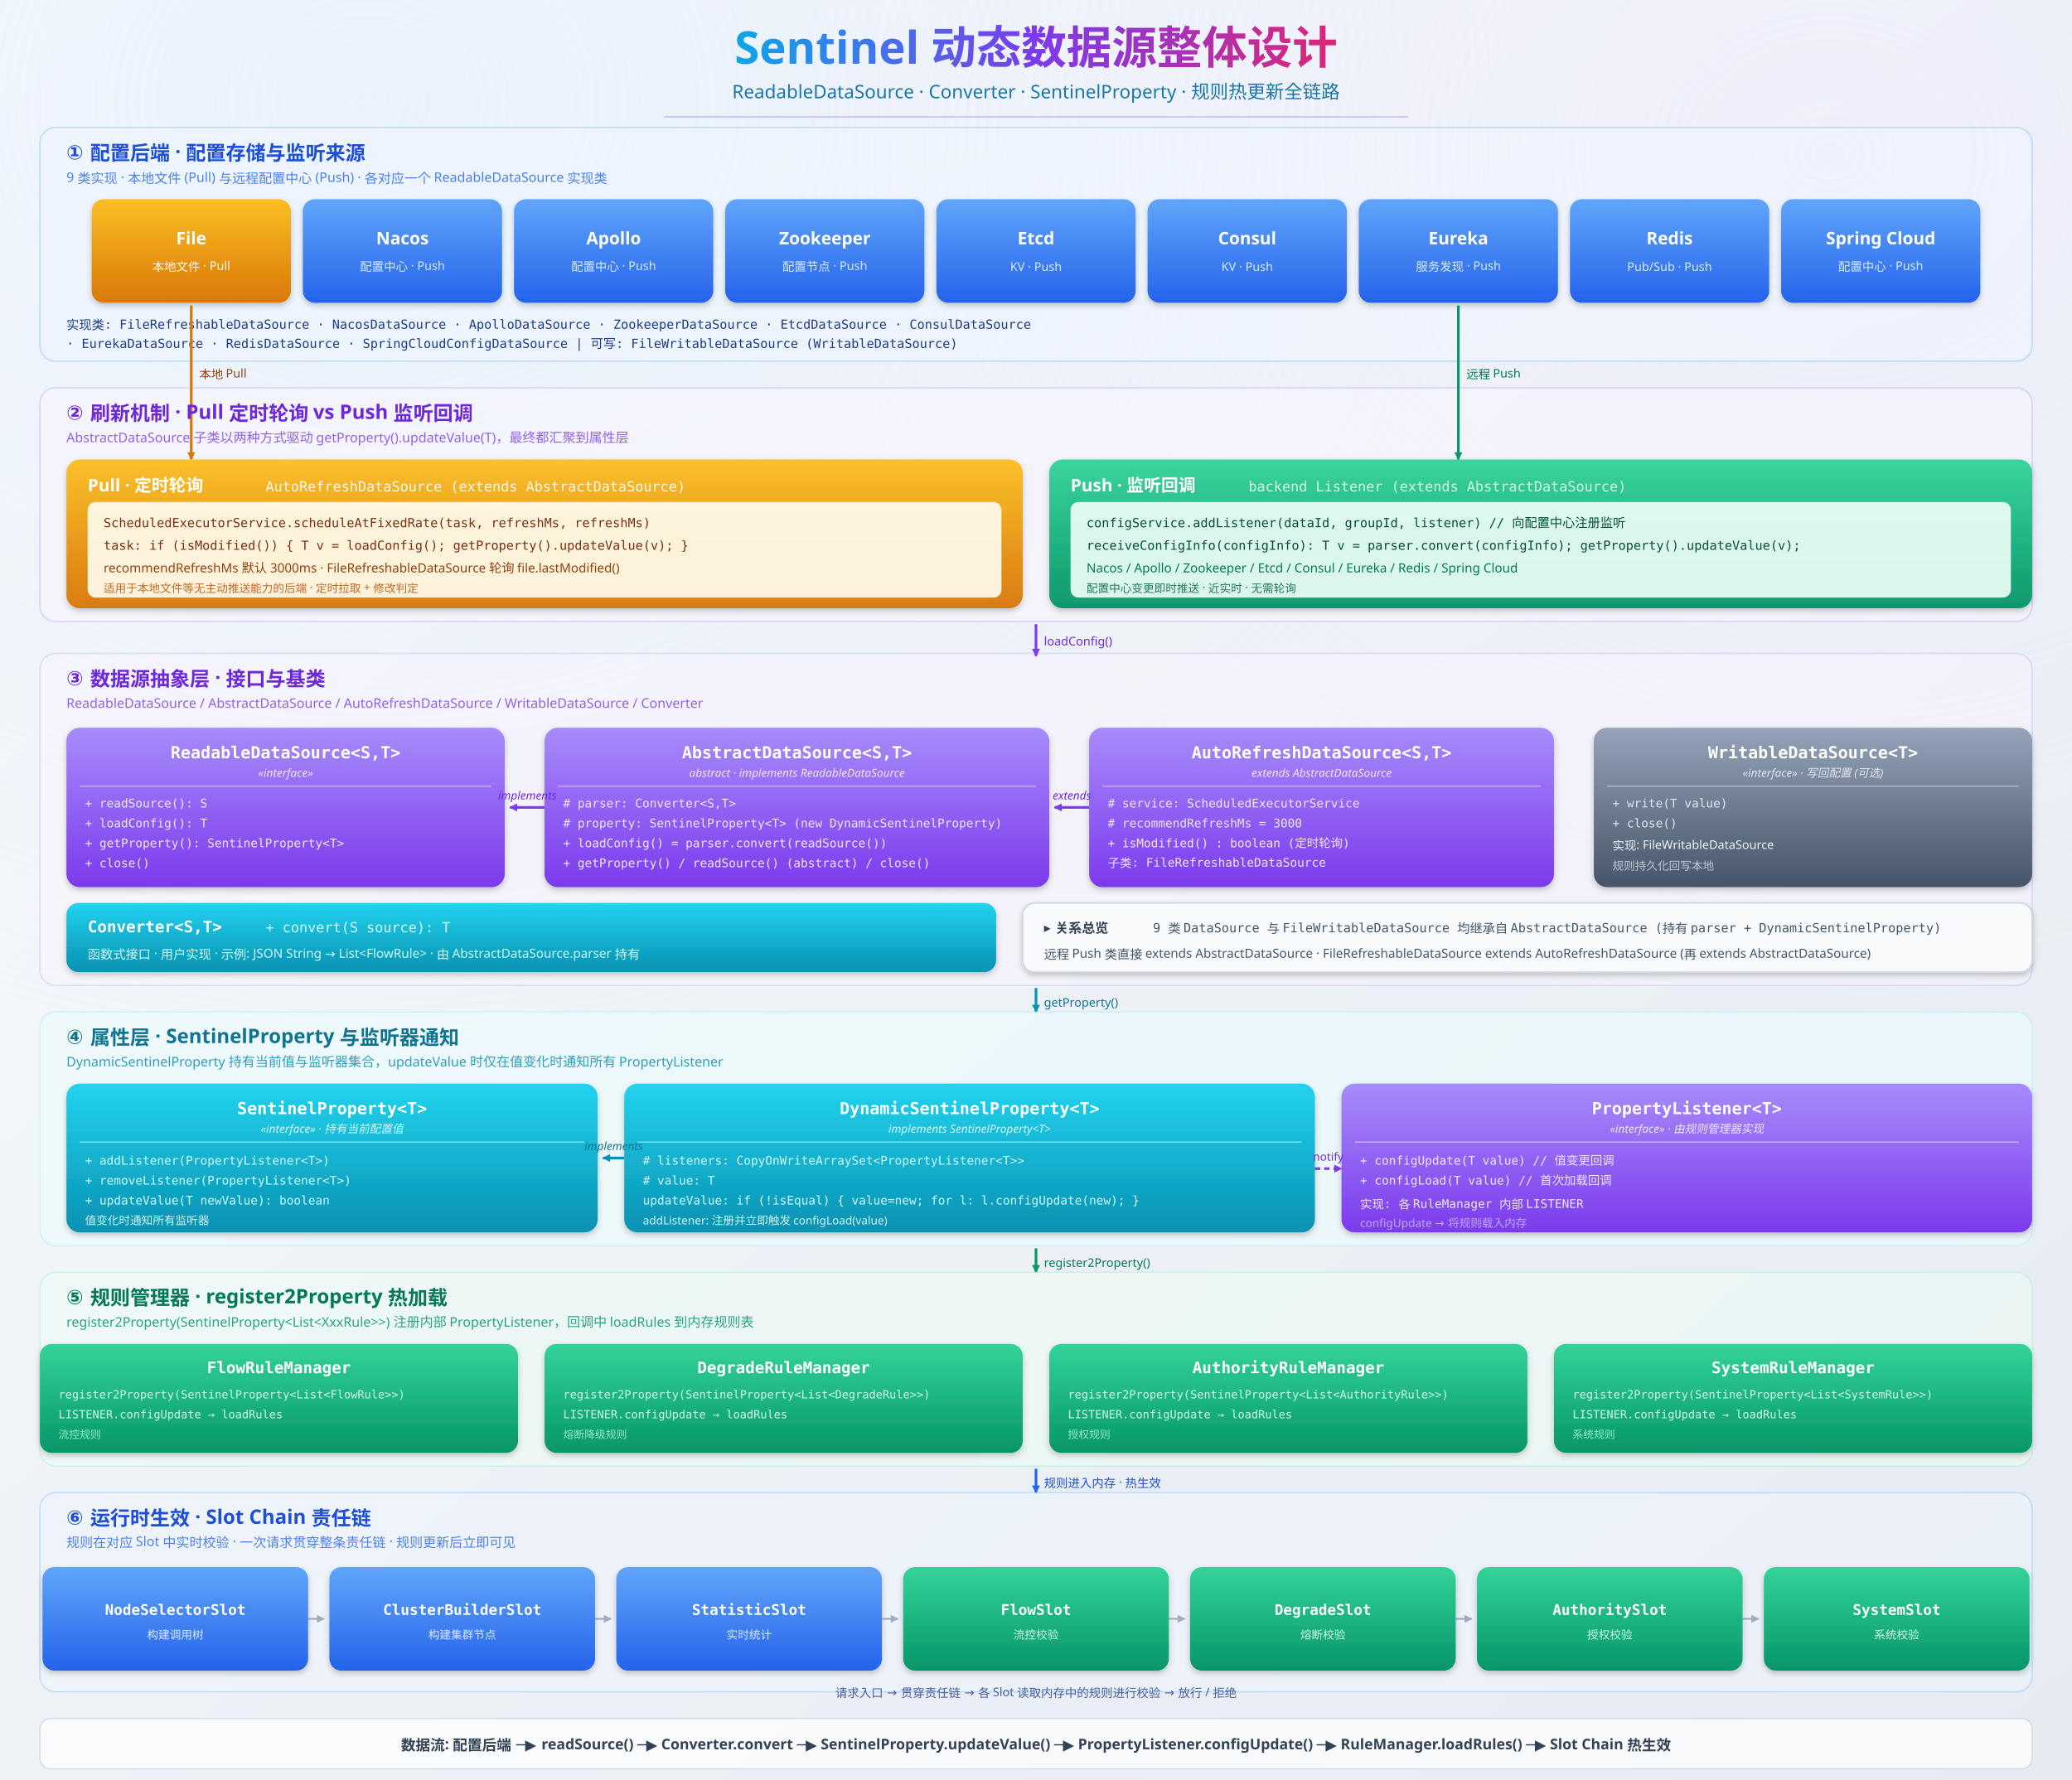
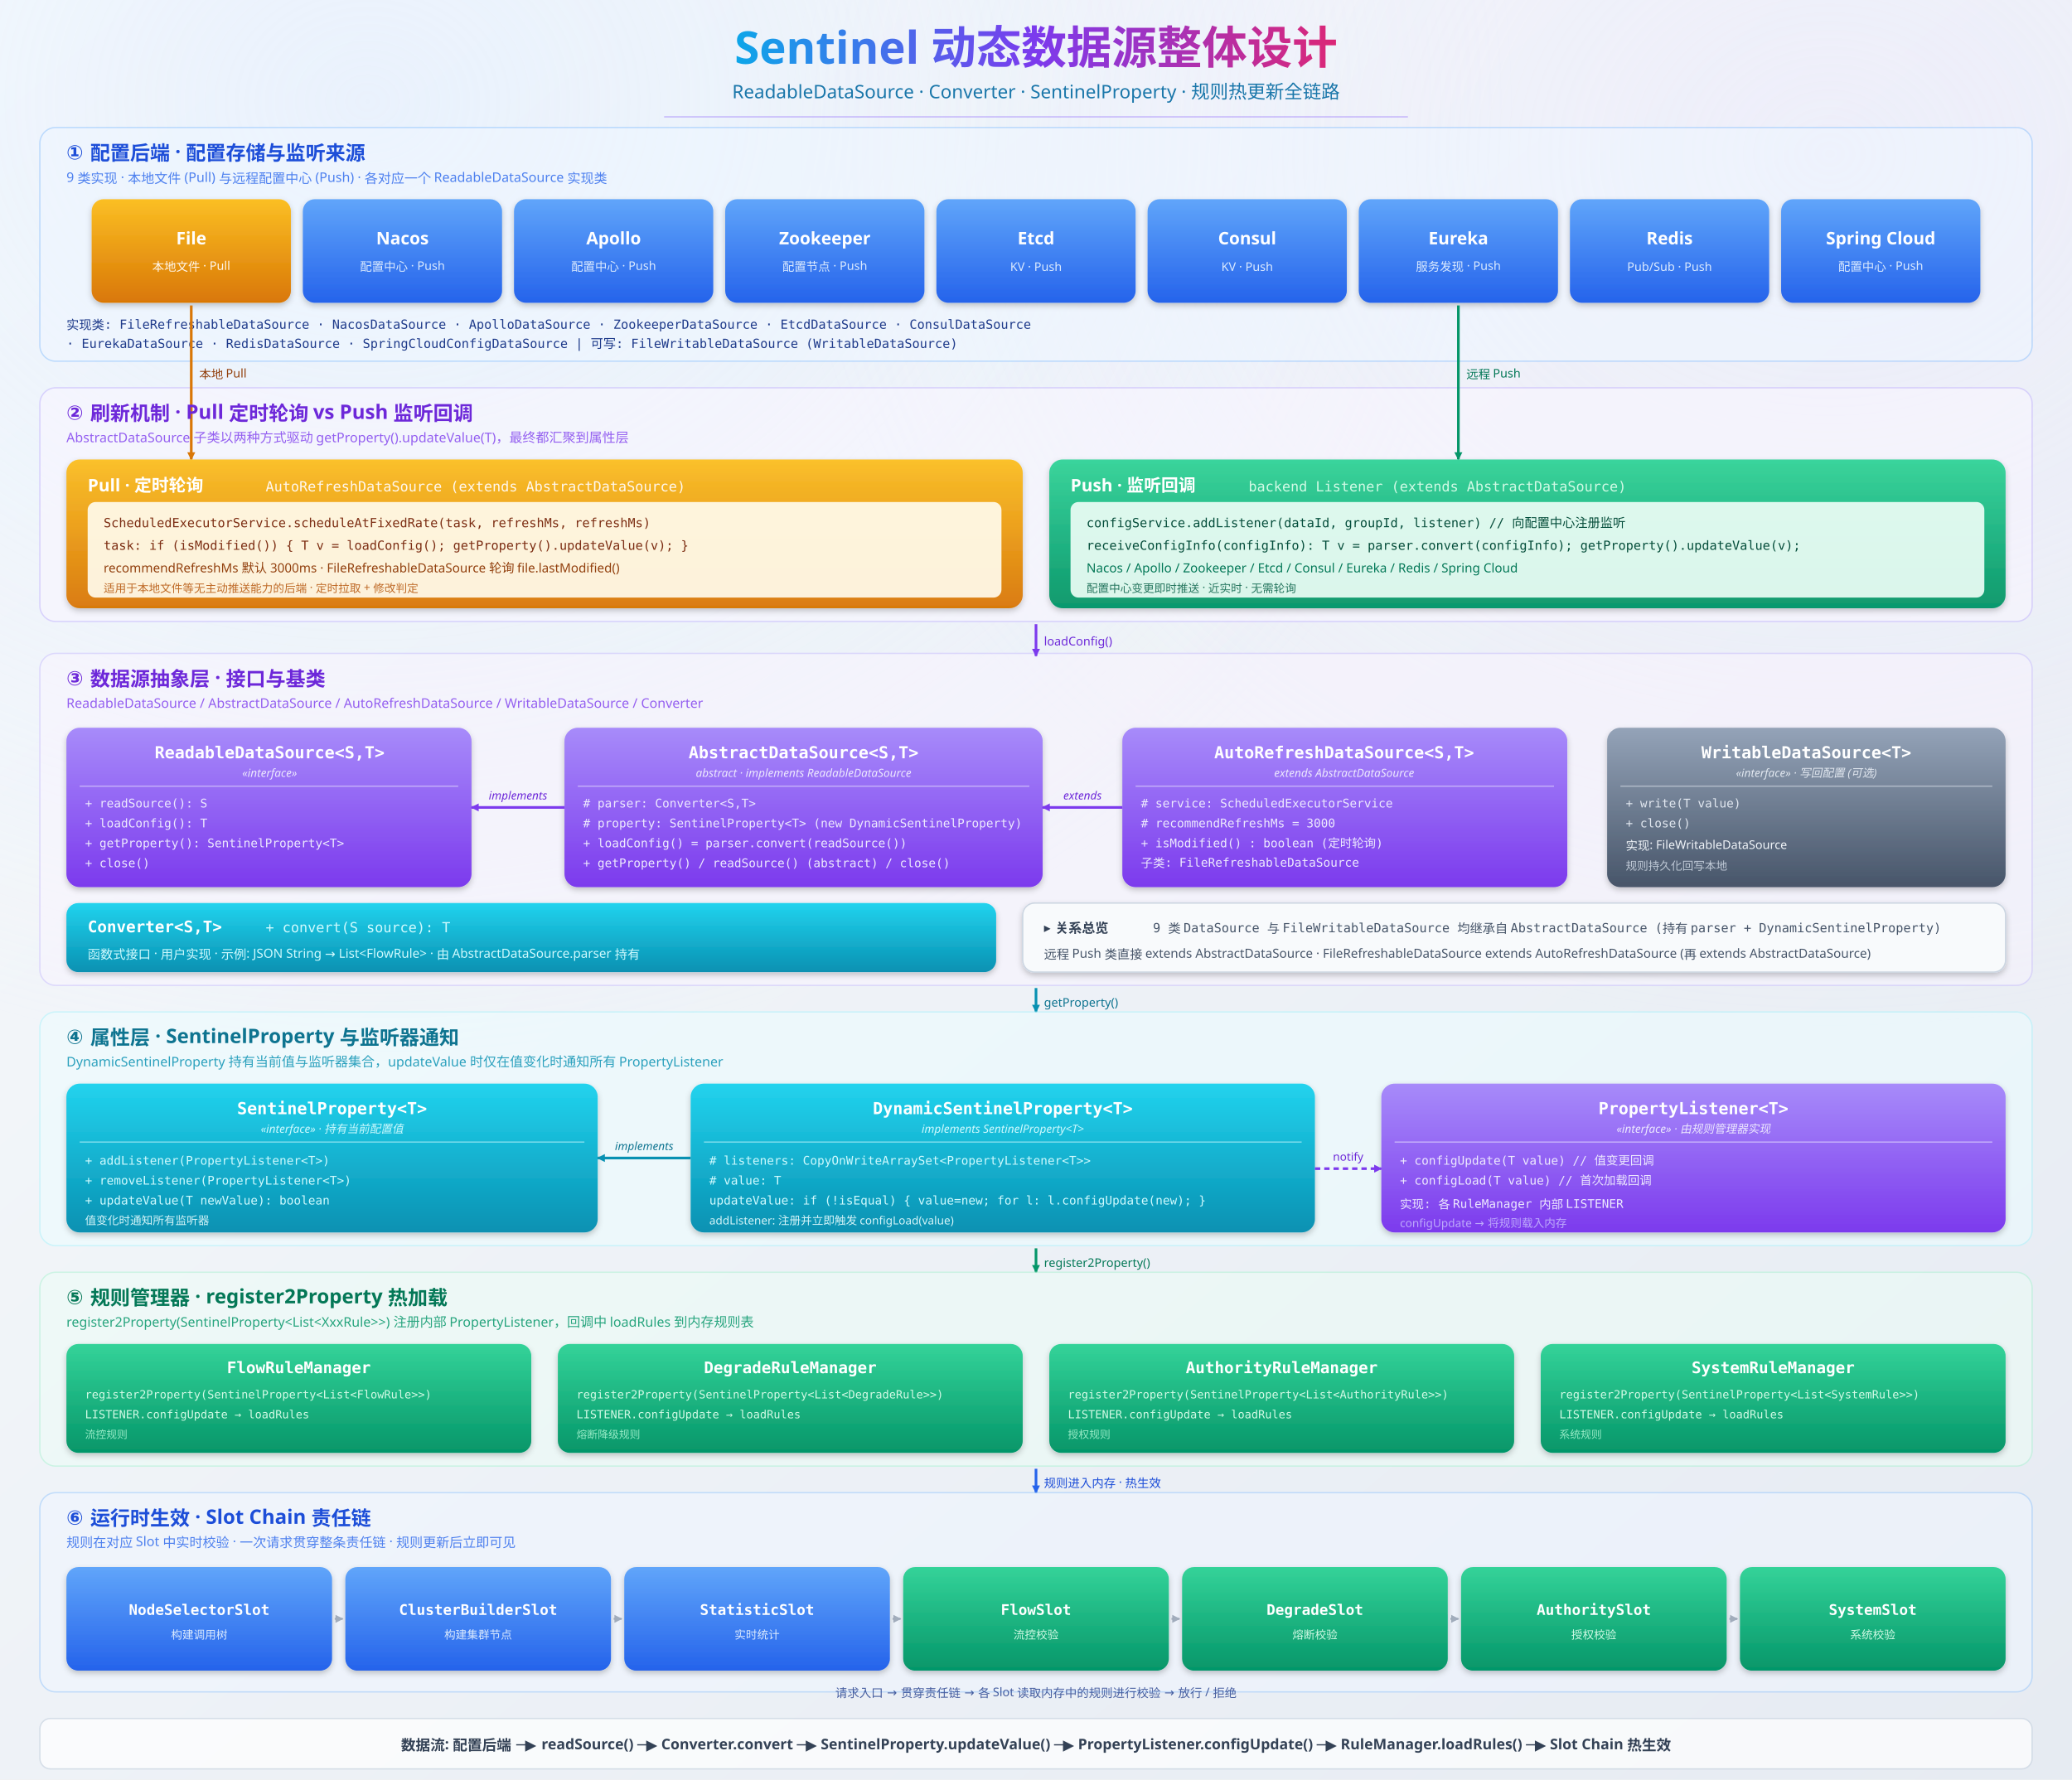
<svg xmlns="http://www.w3.org/2000/svg" width="1560" height="1340" viewBox="0 0 1560 1340" font-family="'Microsoft YaHei','PingFang SC','Segoe UI',sans-serif">
  <defs>
    <linearGradient id="bgGrad" x1="0" y1="0" x2="1" y2="1">
      <stop offset="0" stop-color="#f8fafc" />
      <stop offset="0.5" stop-color="#eef2f7" />
      <stop offset="1" stop-color="#e6ebf2" />
    </linearGradient>
    <radialGradient id="glow1" cx="0.18" cy="0.05" r="0.55">
      <stop offset="0" stop-color="#dbeafe" stop-opacity="0.45" />
      <stop offset="1" stop-color="#dbeafe" stop-opacity="0" />
    </radialGradient>
    <radialGradient id="glow2" cx="0.88" cy="0.08" r="0.5">
      <stop offset="0" stop-color="#ede9fe" stop-opacity="0.4" />
      <stop offset="1" stop-color="#ede9fe" stop-opacity="0" />
    </radialGradient>
    <linearGradient id="gBlue" x1="0" y1="0" x2="0" y2="1">
      <stop offset="0" stop-color="#60a5fa" />
      <stop offset="1" stop-color="#2563eb" />
    </linearGradient>
    <linearGradient id="gPurple" x1="0" y1="0" x2="0" y2="1">
      <stop offset="0" stop-color="#a78bfa" />
      <stop offset="1" stop-color="#7c3aed" />
    </linearGradient>
    <linearGradient id="gGreen" x1="0" y1="0" x2="0" y2="1">
      <stop offset="0" stop-color="#34d399" />
      <stop offset="1" stop-color="#059669" />
    </linearGradient>
    <linearGradient id="gCyan" x1="0" y1="0" x2="0" y2="1">
      <stop offset="0" stop-color="#22d3ee" />
      <stop offset="1" stop-color="#0891b2" />
    </linearGradient>
    <linearGradient id="gAmber" x1="0" y1="0" x2="0" y2="1">
      <stop offset="0" stop-color="#fbbf24" />
      <stop offset="1" stop-color="#d97706" />
    </linearGradient>
    <linearGradient id="gSlate" x1="0" y1="0" x2="0" y2="1">
      <stop offset="0" stop-color="#94a3b8" />
      <stop offset="1" stop-color="#475569" />
    </linearGradient>
    <linearGradient id="titleGrad" x1="0" y1="0" x2="1" y2="0">
      <stop offset="0" stop-color="#0ea5e9" />
      <stop offset="0.5" stop-color="#7c3aed" />
      <stop offset="1" stop-color="#db2777" />
    </linearGradient>
    <filter id="shadow" x="-20%" y="-20%" width="140%" height="140%">
      <feGaussianBlur in="SourceAlpha" stdDeviation="2.2" />
      <feOffset dx="0" dy="2" result="off" />
      <feComponentTransfer>
        <feFuncA type="linear" slope="0.22" />
      </feComponentTransfer>
      <feMerge>
        <feMergeNode />
        <feMergeNode in="SourceGraphic" />
      </feMerge>
    </filter>
    <marker id="aB" viewBox="0 0 10 10" refX="9" refY="5" markerWidth="6" markerHeight="6" markerUnits="userSpaceOnUse" orient="auto">
      <path d="M0,0 L10,5 L0,10 z" fill="#2563eb" />
    </marker>
    <marker id="aV" viewBox="0 0 10 10" refX="9" refY="5" markerWidth="6" markerHeight="6" markerUnits="userSpaceOnUse" orient="auto">
      <path d="M0,0 L10,5 L0,10 z" fill="#7c3aed" />
    </marker>
    <marker id="aG" viewBox="0 0 10 10" refX="9" refY="5" markerWidth="6" markerHeight="6" markerUnits="userSpaceOnUse" orient="auto">
      <path d="M0,0 L10,5 L0,10 z" fill="#059669" />
    </marker>
    <marker id="aC" viewBox="0 0 10 10" refX="9" refY="5" markerWidth="6" markerHeight="6" markerUnits="userSpaceOnUse" orient="auto">
      <path d="M0,0 L10,5 L0,10 z" fill="#0891b2" />
    </marker>
    <marker id="aA" viewBox="0 0 10 10" refX="9" refY="5" markerWidth="6" markerHeight="6" markerUnits="userSpaceOnUse" orient="auto">
      <path d="M0,0 L10,5 L0,10 z" fill="#d97706" />
    </marker>
    <marker id="aS" viewBox="0 0 10 10" refX="9" refY="5" markerWidth="6" markerHeight="6" markerUnits="userSpaceOnUse" orient="auto">
      <path d="M0,0 L10,5 L0,10 z" fill="#64748b" />
    </marker>
    <marker id="aSL" viewBox="0 0 10 10" refX="1" refY="5" markerWidth="6" markerHeight="6" markerUnits="userSpaceOnUse" orient="auto">
      <path d="M10,0 L0,5 L10,10 z" fill="#7c3aed" />
    </marker>
    <marker id="aCL" viewBox="0 0 10 10" refX="1" refY="5" markerWidth="6" markerHeight="6" markerUnits="userSpaceOnUse" orient="auto">
      <path d="M10,0 L0,5 L10,10 z" fill="#0891b2" />
    </marker>
  </defs>
  <rect width="1560" height="1340" fill="url(#bgGrad)" />
  <rect width="1560" height="1340" fill="url(#glow1)" />
  <rect width="1560" height="1340" fill="url(#glow2)" />
  <text x="780" y="48" text-anchor="middle" font-size="34" font-weight="800" fill="url(#titleGrad)">Sentinel 动态数据源整体设计</text>
  <text x="780" y="74" text-anchor="middle" font-size="14" fill="#0369a1" opacity="0.9">ReadableDataSource · Converter · SentinelProperty · 规则热更新全链路</text>
  <line x1="500" y1="88" x2="1060" y2="88" stroke="#a78bfa" stroke-width="1" opacity="0.55" />
  <rect x="30" y="96" width="1500" height="176" rx="12" fill="#eff6ff" opacity="0.55" stroke="#93c5fd" stroke-width="1" />
  <text x="50" y="120" font-size="15" font-weight="700" fill="#1d4ed8">① 配置后端 · 配置存储与监听来源</text>
  <text x="50" y="137" font-size="10" fill="#2563eb" opacity="0.8">9 类实现 · 本地文件 (Pull) 与远程配置中心 (Push) · 各对应一个 ReadableDataSource 实现类</text>
  <g font-size="13" font-weight="700" fill="#fff" text-anchor="middle">
    <g filter="url(#shadow)">
      <rect x="69" y="150" width="150" height="78" rx="9" fill="url(#gAmber)" />
      <text x="144" y="184">File</text>
      <text x="144" y="204" font-size="9" font-weight="400" fill="#fff7ed">本地文件 · Pull</text>
    </g>
    <g filter="url(#shadow)">
      <rect x="228" y="150" width="150" height="78" rx="9" fill="url(#gBlue)" />
      <text x="303" y="184">Nacos</text>
      <text x="303" y="204" font-size="9" font-weight="400" fill="#dbeafe">配置中心 · Push</text>
    </g>
    <g filter="url(#shadow)">
      <rect x="387" y="150" width="150" height="78" rx="9" fill="url(#gBlue)" />
      <text x="462" y="184">Apollo</text>
      <text x="462" y="204" font-size="9" font-weight="400" fill="#dbeafe">配置中心 · Push</text>
    </g>
    <g filter="url(#shadow)">
      <rect x="546" y="150" width="150" height="78" rx="9" fill="url(#gBlue)" />
      <text x="621" y="184">Zookeeper</text>
      <text x="621" y="204" font-size="9" font-weight="400" fill="#dbeafe">配置节点 · Push</text>
    </g>
    <g filter="url(#shadow)">
      <rect x="705" y="150" width="150" height="78" rx="9" fill="url(#gBlue)" />
      <text x="780" y="184">Etcd</text>
      <text x="780" y="204" font-size="9" font-weight="400" fill="#dbeafe">KV · Push</text>
    </g>
    <g filter="url(#shadow)">
      <rect x="864" y="150" width="150" height="78" rx="9" fill="url(#gBlue)" />
      <text x="939" y="184">Consul</text>
      <text x="939" y="204" font-size="9" font-weight="400" fill="#dbeafe">KV · Push</text>
    </g>
    <g filter="url(#shadow)">
      <rect x="1023" y="150" width="150" height="78" rx="9" fill="url(#gBlue)" />
      <text x="1098" y="184">Eureka</text>
      <text x="1098" y="204" font-size="9" font-weight="400" fill="#dbeafe">服务发现 · Push</text>
    </g>
    <g filter="url(#shadow)">
      <rect x="1182" y="150" width="150" height="78" rx="9" fill="url(#gBlue)" />
      <text x="1257" y="184">Redis</text>
      <text x="1257" y="204" font-size="9" font-weight="400" fill="#dbeafe">Pub/Sub · Push</text>
    </g>
    <g filter="url(#shadow)">
      <rect x="1341" y="150" width="150" height="78" rx="9" fill="url(#gBlue)" />
      <text x="1416" y="184">Spring Cloud</text>
      <text x="1416" y="204" font-size="9" font-weight="400" fill="#dbeafe">配置中心 · Push</text>
    </g>
  </g>
  <text x="50" y="248" font-size="9.5" fill="#1e3a8a" font-family="Consolas,monospace">实现类: FileRefreshableDataSource · NacosDataSource · ApolloDataSource · ZookeeperDataSource · EtcdDataSource · ConsulDataSource</text>
  <text x="50" y="262" font-size="9.5" fill="#1e3a8a" font-family="Consolas,monospace">            · EurekaDataSource · RedisDataSource · SpringCloudConfigDataSource   |   可写: FileWritableDataSource (WritableDataSource)</text>
  <rect x="30" y="292" width="1500" height="176" rx="12" fill="#faf5ff" opacity="0.55" stroke="#c4b5fd" stroke-width="1" />
  <path d="M144 230 V346" stroke="#d97706" stroke-width="2" fill="none" marker-end="url(#aA)" />
  <text x="150" y="285" font-size="9" fill="#92400e">本地 Pull</text>
  <path d="M1098 230 V346" stroke="#059669" stroke-width="2" fill="none" marker-end="url(#aG)" />
  <text x="1104" y="285" font-size="9" fill="#047857">远程 Push</text>
  <text x="50" y="316" font-size="15" font-weight="700" fill="#6d28d9">② 刷新机制 · Pull 定时轮询 vs Push 监听回调</text>
  <text x="50" y="333" font-size="10" fill="#7c3aed" opacity="0.8">AbstractDataSource 子类以两种方式驱动 getProperty().updateValue(T)，最终都汇聚到属性层</text>
  <g filter="url(#shadow)">
    <rect x="50" y="346" width="720" height="112" rx="10" fill="url(#gAmber)" opacity="0.96" />
    <text x="66" y="370" font-size="13" font-weight="700" fill="#fff">Pull · 定时轮询</text>
    <text x="200" y="370" font-size="10.5" fill="#fff7ed" font-family="Consolas,monospace">AutoRefreshDataSource (extends AbstractDataSource)</text>
    <rect x="66" y="378" width="688" height="72" rx="6" fill="#fffbeb" opacity="0.92" />
    <text x="78" y="397" font-size="9.5" fill="#7c2d12" font-family="Consolas,monospace">ScheduledExecutorService.scheduleAtFixedRate(task, refreshMs, refreshMs)</text>
    <text x="78" y="414" font-size="9.5" fill="#7c2d12" font-family="Consolas,monospace">task: if (isModified()) { T v = loadConfig(); getProperty().updateValue(v); }</text>
    <text x="78" y="431" font-size="9.5" fill="#92400e">recommendRefreshMs 默认 3000ms · FileRefreshableDataSource 轮询 file.lastModified()</text>
    <text x="78" y="446" font-size="8.5" fill="#b45309" opacity="0.85">适用于本地文件等无主动推送能力的后端 · 定时拉取 + 修改判定</text>
  </g>
  <g filter="url(#shadow)">
-     <rect x="790" y="346" width="740" height="112" rx="10" fill="url(#gGreen)" opacity="0.96" />
+     <rect x="790" y="346" width="720" height="112" rx="10" fill="url(#gGreen)" opacity="0.96" />
    <text x="806" y="370" font-size="13" font-weight="700" fill="#fff">Push · 监听回调</text>
    <text x="940" y="370" font-size="10.5" fill="#d1fae5" font-family="Consolas,monospace">backend Listener (extends AbstractDataSource)</text>
-     <rect x="806" y="378" width="708" height="72" rx="6" fill="#ecfdf5" opacity="0.92" />
+     <rect x="806" y="378" width="688" height="72" rx="6" fill="#ecfdf5" opacity="0.92" />
    <text x="818" y="397" font-size="9.5" fill="#064e3b" font-family="Consolas,monospace">configService.addListener(dataId, groupId, listener)   // 向配置中心注册监听</text>
    <text x="818" y="414" font-size="9.5" fill="#064e3b" font-family="Consolas,monospace">receiveConfigInfo(configInfo): T v = parser.convert(configInfo); getProperty().updateValue(v);</text>
    <text x="818" y="431" font-size="9.5" fill="#047857">Nacos / Apollo / Zookeeper / Etcd / Consul / Eureka / Redis / Spring Cloud</text>
    <text x="818" y="446" font-size="8.5" fill="#065f46" opacity="0.85">配置中心变更即时推送 · 近实时 · 无需轮询</text>
  </g>
  <rect x="30" y="492" width="1500" height="250" rx="12" fill="#faf5ff" opacity="0.45" stroke="#c4b5fd" stroke-width="1" />
  <path d="M780 470 V494" stroke="#7c3aed" stroke-width="2" fill="none" marker-end="url(#aV)" />
  <text x="786" y="486" font-size="9" fill="#6d28d9">loadConfig()</text>
  <text x="50" y="516" font-size="15" font-weight="700" fill="#6d28d9">③ 数据源抽象层 · 接口与基类</text>
  <text x="50" y="533" font-size="10" fill="#7c3aed" opacity="0.8">ReadableDataSource / AbstractDataSource / AutoRefreshDataSource / WritableDataSource / Converter</text>
  <g filter="url(#shadow)">
-     <rect x="50" y="548" width="330" height="120" rx="10" fill="url(#gPurple)" />
-     <text x="215" y="571" text-anchor="middle" font-size="12.5" font-weight="700" fill="#fff" font-family="Consolas,monospace">ReadableDataSource&lt;S,T&gt;</text>
-     <text x="215" y="585" text-anchor="middle" font-size="8.5" fill="#ede9fe" font-style="italic">«interface»</text>
-     <line x1="60" y1="592" x2="370" y2="592" stroke="#ede9fe" stroke-width="1" opacity="0.5" />
+     <rect x="50" y="548" width="305" height="120" rx="10" fill="url(#gPurple)" />
+     <text x="203" y="571" text-anchor="middle" font-size="12.5" font-weight="700" fill="#fff" font-family="Consolas,monospace">ReadableDataSource&lt;S,T&gt;</text>
+     <text x="203" y="585" text-anchor="middle" font-size="8.5" fill="#ede9fe" font-style="italic">«interface»</text>
+     <line x1="60" y1="592" x2="345" y2="592" stroke="#ede9fe" stroke-width="1" opacity="0.5" />
    <text x="64" y="608" font-size="9" fill="#ede9fe" font-family="Consolas,monospace">+ readSource(): S</text>
    <text x="64" y="623" font-size="9" fill="#ede9fe" font-family="Consolas,monospace">+ loadConfig(): T</text>
    <text x="64" y="638" font-size="9" fill="#ede9fe" font-family="Consolas,monospace">+ getProperty(): SentinelProperty&lt;T&gt;</text>
    <text x="64" y="653" font-size="9" fill="#ede9fe" font-family="Consolas,monospace">+ close()</text>
  </g>
  <g filter="url(#shadow)">
-     <rect x="410" y="548" width="380" height="120" rx="10" fill="url(#gPurple)" />
-     <text x="600" y="571" text-anchor="middle" font-size="12.5" font-weight="700" fill="#fff" font-family="Consolas,monospace">AbstractDataSource&lt;S,T&gt;</text>
-     <text x="600" y="585" text-anchor="middle" font-size="8.5" fill="#ede9fe" font-style="italic">abstract · implements ReadableDataSource</text>
-     <line x1="420" y1="592" x2="780" y2="592" stroke="#ede9fe" stroke-width="1" opacity="0.5" />
-     <text x="424" y="608" font-size="9" fill="#ede9fe" font-family="Consolas,monospace"># parser: Converter&lt;S,T&gt;</text>
-     <text x="424" y="623" font-size="9" fill="#ede9fe" font-family="Consolas,monospace"># property: SentinelProperty&lt;T&gt;  (new DynamicSentinelProperty)</text>
-     <text x="424" y="638" font-size="9" fill="#ede9fe" font-family="Consolas,monospace">+ loadConfig() = parser.convert(readSource())</text>
-     <text x="424" y="653" font-size="9" fill="#ede9fe" font-family="Consolas,monospace">+ getProperty() / readSource() (abstract) / close()</text>
-   </g>
-   <g filter="url(#shadow)">
-     <rect x="820" y="548" width="350" height="120" rx="10" fill="url(#gPurple)" />
-     <text x="995" y="571" text-anchor="middle" font-size="12.5" font-weight="700" fill="#fff" font-family="Consolas,monospace">AutoRefreshDataSource&lt;S,T&gt;</text>
-     <text x="995" y="585" text-anchor="middle" font-size="8.5" fill="#ede9fe" font-style="italic">extends AbstractDataSource</text>
-     <line x1="830" y1="592" x2="1160" y2="592" stroke="#ede9fe" stroke-width="1" opacity="0.5" />
-     <text x="834" y="608" font-size="9" fill="#ede9fe" font-family="Consolas,monospace"># service: ScheduledExecutorService</text>
-     <text x="834" y="623" font-size="9" fill="#ede9fe" font-family="Consolas,monospace"># recommendRefreshMs = 3000</text>
-     <text x="834" y="638" font-size="9" fill="#ede9fe" font-family="Consolas,monospace">+ isModified() : boolean   (定时轮询)</text>
-     <text x="834" y="653" font-size="9" fill="#ede9fe" font-family="Consolas,monospace">子类: FileRefreshableDataSource</text>
-   </g>
-   <g filter="url(#shadow)">
-     <rect x="1200" y="548" width="330" height="120" rx="10" fill="url(#gSlate)" />
-     <text x="1365" y="571" text-anchor="middle" font-size="12.5" font-weight="700" fill="#fff" font-family="Consolas,monospace">WritableDataSource&lt;T&gt;</text>
-     <text x="1365" y="585" text-anchor="middle" font-size="8.5" fill="#e2e8f0" font-style="italic">«interface» · 写回配置 (可选)</text>
-     <line x1="1210" y1="592" x2="1520" y2="592" stroke="#e2e8f0" stroke-width="1" opacity="0.5" />
-     <text x="1214" y="608" font-size="9" fill="#e2e8f0" font-family="Consolas,monospace">+ write(T value)</text>
-     <text x="1214" y="623" font-size="9" fill="#e2e8f0" font-family="Consolas,monospace">+ close()</text>
-     <text x="1214" y="640" font-size="9" fill="#f1f5f9">实现: FileWritableDataSource</text>
-     <text x="1214" y="655" font-size="8.5" fill="#cbd5e1" opacity="0.9">规则持久化回写本地</text>
-   </g>
-   <path d="M410 608 H384" stroke="#7c3aed" stroke-width="2" fill="none" marker-end="url(#aV)" />
-   <text x="397" y="602" text-anchor="middle" font-size="8.5" fill="#6d28d9" font-style="italic">implements</text>
-   <path d="M820 608 H794" stroke="#7c3aed" stroke-width="2" fill="none" marker-end="url(#aV)" />
-   <text x="807" y="602" text-anchor="middle" font-size="8.5" fill="#6d28d9" font-style="italic">extends</text>
+     <rect x="425" y="548" width="360" height="120" rx="10" fill="url(#gPurple)" />
+     <text x="605" y="571" text-anchor="middle" font-size="12.5" font-weight="700" fill="#fff" font-family="Consolas,monospace">AbstractDataSource&lt;S,T&gt;</text>
+     <text x="605" y="585" text-anchor="middle" font-size="8.5" fill="#ede9fe" font-style="italic">abstract · implements ReadableDataSource</text>
+     <line x1="435" y1="592" x2="775" y2="592" stroke="#ede9fe" stroke-width="1" opacity="0.5" />
+     <text x="439" y="608" font-size="9" fill="#ede9fe" font-family="Consolas,monospace"># parser: Converter&lt;S,T&gt;</text>
+     <text x="439" y="623" font-size="9" fill="#ede9fe" font-family="Consolas,monospace"># property: SentinelProperty&lt;T&gt;  (new DynamicSentinelProperty)</text>
+     <text x="439" y="638" font-size="9" fill="#ede9fe" font-family="Consolas,monospace">+ loadConfig() = parser.convert(readSource())</text>
+     <text x="439" y="653" font-size="9" fill="#ede9fe" font-family="Consolas,monospace">+ getProperty() / readSource() (abstract) / close()</text>
+   </g>
+   <g filter="url(#shadow)">
+     <rect x="845" y="548" width="335" height="120" rx="10" fill="url(#gPurple)" />
+     <text x="1012" y="571" text-anchor="middle" font-size="12.5" font-weight="700" fill="#fff" font-family="Consolas,monospace">AutoRefreshDataSource&lt;S,T&gt;</text>
+     <text x="1012" y="585" text-anchor="middle" font-size="8.5" fill="#ede9fe" font-style="italic">extends AbstractDataSource</text>
+     <line x1="855" y1="592" x2="1170" y2="592" stroke="#ede9fe" stroke-width="1" opacity="0.5" />
+     <text x="859" y="608" font-size="9" fill="#ede9fe" font-family="Consolas,monospace"># service: ScheduledExecutorService</text>
+     <text x="859" y="623" font-size="9" fill="#ede9fe" font-family="Consolas,monospace"># recommendRefreshMs = 3000</text>
+     <text x="859" y="638" font-size="9" fill="#ede9fe" font-family="Consolas,monospace">+ isModified() : boolean   (定时轮询)</text>
+     <text x="859" y="653" font-size="9" fill="#ede9fe" font-family="Consolas,monospace">子类: FileRefreshableDataSource</text>
+   </g>
+   <g filter="url(#shadow)">
+     <rect x="1210" y="548" width="300" height="120" rx="10" fill="url(#gSlate)" />
+     <text x="1360" y="571" text-anchor="middle" font-size="12.5" font-weight="700" fill="#fff" font-family="Consolas,monospace">WritableDataSource&lt;T&gt;</text>
+     <text x="1360" y="585" text-anchor="middle" font-size="8.5" fill="#e2e8f0" font-style="italic">«interface» · 写回配置 (可选)</text>
+     <line x1="1220" y1="592" x2="1500" y2="592" stroke="#e2e8f0" stroke-width="1" opacity="0.5" />
+     <text x="1224" y="608" font-size="9" fill="#e2e8f0" font-family="Consolas,monospace">+ write(T value)</text>
+     <text x="1224" y="623" font-size="9" fill="#e2e8f0" font-family="Consolas,monospace">+ close()</text>
+     <text x="1224" y="640" font-size="9" fill="#f1f5f9">实现: FileWritableDataSource</text>
+     <text x="1224" y="655" font-size="8.5" fill="#cbd5e1" opacity="0.9">规则持久化回写本地</text>
+   </g>
+   <path d="M425 608 H355" stroke="#7c3aed" stroke-width="2" fill="none" marker-end="url(#aV)" />
+   <text x="390" y="602" text-anchor="middle" font-size="8.5" fill="#6d28d9" font-style="italic">implements</text>
+   <path d="M845 608 H785" stroke="#7c3aed" stroke-width="2" fill="none" marker-end="url(#aV)" />
+   <text x="815" y="602" text-anchor="middle" font-size="8.5" fill="#6d28d9" font-style="italic">extends</text>
  <g filter="url(#shadow)">
    <rect x="50" y="680" width="700" height="52" rx="9" fill="url(#gCyan)" />
    <text x="66" y="702" font-size="12" font-weight="700" fill="#fff" font-family="Consolas,monospace">Converter&lt;S,T&gt;</text>
    <text x="200" y="702" font-size="10.5" fill="#cffafe" font-family="Consolas,monospace">+ convert(S source): T</text>
    <text x="66" y="722" font-size="9.5" fill="#cffafe">函数式接口 · 用户实现 · 示例: JSON String → List&lt;FlowRule&gt; · 由 AbstractDataSource.parser 持有</text>
  </g>
  <g filter="url(#shadow)">
-     <rect x="770" y="680" width="760" height="52" rx="9" fill="#f8fafc" stroke="#cbd5e1" />
+     <rect x="770" y="680" width="740" height="52" rx="9" fill="#f8fafc" stroke="#cbd5e1" />
    <text x="786" y="702" font-size="10" font-weight="700" fill="#334155">▸ 关系总览</text>
    <text x="868" y="702" font-size="9.5" fill="#475569" font-family="Consolas,monospace">9 类 DataSource 与 FileWritableDataSource 均继承自 AbstractDataSource (持有 parser + DynamicSentinelProperty)</text>
    <text x="786" y="722" font-size="9.5" fill="#475569">远程 Push 类直接 extends AbstractDataSource · FileRefreshableDataSource extends AutoRefreshDataSource (再 extends AbstractDataSource)</text>
  </g>
  <path d="M780 744 V762" stroke="#0891b2" stroke-width="2" fill="none" marker-end="url(#aC)" />
  <text x="786" y="758" font-size="9" fill="#0e7490">getProperty()</text>
  <rect x="30" y="762" width="1500" height="176" rx="12" fill="#ecfeff" opacity="0.5" stroke="#a5f3fc" stroke-width="1" />
  <text x="50" y="786" font-size="15" font-weight="700" fill="#0e7490">④ 属性层 · SentinelProperty 与监听器通知</text>
  <text x="50" y="803" font-size="10" fill="#0891b2" opacity="0.85">DynamicSentinelProperty 持有当前值与监听器集合，updateValue 时仅在值变化时通知所有 PropertyListener</text>
  <g filter="url(#shadow)">
    <rect x="50" y="816" width="400" height="112" rx="10" fill="url(#gCyan)" />
    <text x="250" y="839" text-anchor="middle" font-size="12.5" font-weight="700" fill="#fff" font-family="Consolas,monospace">SentinelProperty&lt;T&gt;</text>
    <text x="250" y="853" text-anchor="middle" font-size="8.5" fill="#cffafe" font-style="italic">«interface» · 持有当前配置值</text>
    <line x1="60" y1="860" x2="440" y2="860" stroke="#cffafe" stroke-width="1" opacity="0.5" />
    <text x="64" y="877" font-size="9" fill="#cffafe" font-family="Consolas,monospace">+ addListener(PropertyListener&lt;T&gt;)</text>
    <text x="64" y="892" font-size="9" fill="#cffafe" font-family="Consolas,monospace">+ removeListener(PropertyListener&lt;T&gt;)</text>
    <text x="64" y="907" font-size="9" fill="#cffafe" font-family="Consolas,monospace">+ updateValue(T newValue): boolean</text>
    <text x="64" y="922" font-size="8.5" fill="#ecfeff" opacity="0.9">值变化时通知所有监听器</text>
  </g>
  <g filter="url(#shadow)">
-     <rect x="470" y="816" width="520" height="112" rx="10" fill="url(#gCyan)" />
-     <text x="730" y="839" text-anchor="middle" font-size="12.5" font-weight="700" fill="#fff" font-family="Consolas,monospace">DynamicSentinelProperty&lt;T&gt;</text>
-     <text x="730" y="853" text-anchor="middle" font-size="8.5" fill="#cffafe" font-style="italic">implements SentinelProperty&lt;T&gt;</text>
-     <line x1="480" y1="860" x2="980" y2="860" stroke="#cffafe" stroke-width="1" opacity="0.5" />
-     <text x="484" y="877" font-size="9" fill="#cffafe" font-family="Consolas,monospace"># listeners: CopyOnWriteArraySet&lt;PropertyListener&lt;T&gt;&gt;</text>
-     <text x="484" y="892" font-size="9" fill="#cffafe" font-family="Consolas,monospace"># value: T</text>
-     <text x="484" y="907" font-size="9" fill="#cffafe" font-family="Consolas,monospace">updateValue: if (!isEqual) { value=new; for l: l.configUpdate(new); }</text>
-     <text x="484" y="922" font-size="8.5" fill="#ecfeff" opacity="0.9">addListener: 注册并立即触发 configLoad(value)</text>
-   </g>
-   <g filter="url(#shadow)">
-     <rect x="1010" y="816" width="520" height="112" rx="10" fill="url(#gPurple)" />
-     <text x="1270" y="839" text-anchor="middle" font-size="12.5" font-weight="700" fill="#fff" font-family="Consolas,monospace">PropertyListener&lt;T&gt;</text>
-     <text x="1270" y="853" text-anchor="middle" font-size="8.5" fill="#ede9fe" font-style="italic">«interface» · 由规则管理器实现</text>
-     <line x1="1020" y1="860" x2="1520" y2="860" stroke="#ede9fe" stroke-width="1" opacity="0.5" />
-     <text x="1024" y="877" font-size="9" fill="#ede9fe" font-family="Consolas,monospace">+ configUpdate(T value)   // 值变更回调</text>
-     <text x="1024" y="892" font-size="9" fill="#ede9fe" font-family="Consolas,monospace">+ configLoad(T value)     // 首次加载回调</text>
-     <text x="1024" y="910" font-size="9" fill="#ede9fe" font-family="Consolas,monospace">实现: 各 RuleManager 内部 LISTENER</text>
-     <text x="1024" y="924" font-size="8.5" fill="#c4b5fd" opacity="0.9">configUpdate → 将规则载入内存</text>
-   </g>
-   <path d="M470 872 H454" stroke="#0891b2" stroke-width="2" fill="none" marker-end="url(#aC)" />
-   <text x="462" y="866" text-anchor="middle" font-size="8.5" fill="#0e7490" font-style="italic">implements</text>
-   <path d="M990 880 H1010" stroke="#7c3aed" stroke-width="2" fill="none" marker-end="url(#aV)" stroke-dasharray="4,3" />
-   <text x="1000" y="874" text-anchor="middle" font-size="8.5" fill="#6d28d9">notify</text>
+     <rect x="520" y="816" width="470" height="112" rx="10" fill="url(#gCyan)" />
+     <text x="755" y="839" text-anchor="middle" font-size="12.5" font-weight="700" fill="#fff" font-family="Consolas,monospace">DynamicSentinelProperty&lt;T&gt;</text>
+     <text x="755" y="853" text-anchor="middle" font-size="8.5" fill="#cffafe" font-style="italic">implements SentinelProperty&lt;T&gt;</text>
+     <line x1="530" y1="860" x2="980" y2="860" stroke="#cffafe" stroke-width="1" opacity="0.5" />
+     <text x="534" y="877" font-size="9" fill="#cffafe" font-family="Consolas,monospace"># listeners: CopyOnWriteArraySet&lt;PropertyListener&lt;T&gt;&gt;</text>
+     <text x="534" y="892" font-size="9" fill="#cffafe" font-family="Consolas,monospace"># value: T</text>
+     <text x="534" y="907" font-size="9" fill="#cffafe" font-family="Consolas,monospace">updateValue: if (!isEqual) { value=new; for l: l.configUpdate(new); }</text>
+     <text x="534" y="922" font-size="8.5" fill="#ecfeff" opacity="0.9">addListener: 注册并立即触发 configLoad(value)</text>
+   </g>
+   <g filter="url(#shadow)">
+     <rect x="1040" y="816" width="470" height="112" rx="10" fill="url(#gPurple)" />
+     <text x="1275" y="839" text-anchor="middle" font-size="12.5" font-weight="700" fill="#fff" font-family="Consolas,monospace">PropertyListener&lt;T&gt;</text>
+     <text x="1275" y="853" text-anchor="middle" font-size="8.5" fill="#ede9fe" font-style="italic">«interface» · 由规则管理器实现</text>
+     <line x1="1050" y1="860" x2="1500" y2="860" stroke="#ede9fe" stroke-width="1" opacity="0.5" />
+     <text x="1054" y="877" font-size="9" fill="#ede9fe" font-family="Consolas,monospace">+ configUpdate(T value)   // 值变更回调</text>
+     <text x="1054" y="892" font-size="9" fill="#ede9fe" font-family="Consolas,monospace">+ configLoad(T value)     // 首次加载回调</text>
+     <text x="1054" y="910" font-size="9" fill="#ede9fe" font-family="Consolas,monospace">实现: 各 RuleManager 内部 LISTENER</text>
+     <text x="1054" y="924" font-size="8.5" fill="#c4b5fd" opacity="0.9">configUpdate → 将规则载入内存</text>
+   </g>
+   <path d="M520 872 H450" stroke="#0891b2" stroke-width="2" fill="none" marker-end="url(#aC)" />
+   <text x="485" y="866" text-anchor="middle" font-size="8.5" fill="#0e7490" font-style="italic">implements</text>
+   <path d="M990 880 H1040" stroke="#7c3aed" stroke-width="2" fill="none" marker-end="url(#aV)" stroke-dasharray="4,3" />
+   <text x="1015" y="874" text-anchor="middle" font-size="8.5" fill="#6d28d9">notify</text>
  <path d="M780 940 V958" stroke="#059669" stroke-width="2" fill="none" marker-end="url(#aG)" />
  <text x="786" y="954" font-size="9" fill="#047857">register2Property()</text>
  <rect x="30" y="958" width="1500" height="146" rx="12" fill="#ecfdf5" opacity="0.5" stroke="#a7f3d0" stroke-width="1" />
  <text x="50" y="982" font-size="15" font-weight="700" fill="#047857">⑤ 规则管理器 · register2Property 热加载</text>
  <text x="50" y="999" font-size="10" fill="#059669" opacity="0.85">register2Property(SentinelProperty&lt;List&lt;XxxRule&gt;&gt;) 注册内部 PropertyListener，回调中 loadRules 到内存规则表</text>
  <g font-family="Consolas,monospace">
    <g filter="url(#shadow)">
-       <rect x="30" y="1012" width="360" height="82" rx="9" fill="url(#gGreen)" />
-       <text x="210" y="1034" text-anchor="middle" font-size="12" font-weight="700" fill="#fff">FlowRuleManager</text>
-       <text x="44" y="1053" font-size="8.5" fill="#d1fae5">register2Property(SentinelProperty&lt;List&lt;FlowRule&gt;&gt;)</text>
-       <text x="44" y="1068" font-size="8.5" fill="#d1fae5">LISTENER.configUpdate → loadRules</text>
-       <text x="44" y="1083" font-size="8" fill="#a7f3d0" opacity="0.9">流控规则</text>
-     </g>
-     <g filter="url(#shadow)">
-       <rect x="410" y="1012" width="360" height="82" rx="9" fill="url(#gGreen)" />
-       <text x="590" y="1034" text-anchor="middle" font-size="12" font-weight="700" fill="#fff">DegradeRuleManager</text>
-       <text x="424" y="1053" font-size="8.5" fill="#d1fae5">register2Property(SentinelProperty&lt;List&lt;DegradeRule&gt;&gt;)</text>
-       <text x="424" y="1068" font-size="8.5" fill="#d1fae5">LISTENER.configUpdate → loadRules</text>
-       <text x="424" y="1083" font-size="8" fill="#a7f3d0" opacity="0.9">熔断降级规则</text>
-     </g>
-     <g filter="url(#shadow)">
-       <rect x="790" y="1012" width="360" height="82" rx="9" fill="url(#gGreen)" />
-       <text x="970" y="1034" text-anchor="middle" font-size="12" font-weight="700" fill="#fff">AuthorityRuleManager</text>
+       <rect x="50" y="1012" width="350" height="82" rx="9" fill="url(#gGreen)" />
+       <text x="225" y="1034" text-anchor="middle" font-size="12" font-weight="700" fill="#fff">FlowRuleManager</text>
+       <text x="64" y="1053" font-size="8.5" fill="#d1fae5">register2Property(SentinelProperty&lt;List&lt;FlowRule&gt;&gt;)</text>
+       <text x="64" y="1068" font-size="8.5" fill="#d1fae5">LISTENER.configUpdate → loadRules</text>
+       <text x="64" y="1083" font-size="8" fill="#a7f3d0" opacity="0.9">流控规则</text>
+     </g>
+     <g filter="url(#shadow)">
+       <rect x="420" y="1012" width="350" height="82" rx="9" fill="url(#gGreen)" />
+       <text x="595" y="1034" text-anchor="middle" font-size="12" font-weight="700" fill="#fff">DegradeRuleManager</text>
+       <text x="434" y="1053" font-size="8.5" fill="#d1fae5">register2Property(SentinelProperty&lt;List&lt;DegradeRule&gt;&gt;)</text>
+       <text x="434" y="1068" font-size="8.5" fill="#d1fae5">LISTENER.configUpdate → loadRules</text>
+       <text x="434" y="1083" font-size="8" fill="#a7f3d0" opacity="0.9">熔断降级规则</text>
+     </g>
+     <g filter="url(#shadow)">
+       <rect x="790" y="1012" width="350" height="82" rx="9" fill="url(#gGreen)" />
+       <text x="965" y="1034" text-anchor="middle" font-size="12" font-weight="700" fill="#fff">AuthorityRuleManager</text>
      <text x="804" y="1053" font-size="8.5" fill="#d1fae5">register2Property(SentinelProperty&lt;List&lt;AuthorityRule&gt;&gt;)</text>
      <text x="804" y="1068" font-size="8.5" fill="#d1fae5">LISTENER.configUpdate → loadRules</text>
      <text x="804" y="1083" font-size="8" fill="#a7f3d0" opacity="0.9">授权规则</text>
    </g>
    <g filter="url(#shadow)">
-       <rect x="1170" y="1012" width="360" height="82" rx="9" fill="url(#gGreen)" />
-       <text x="1350" y="1034" text-anchor="middle" font-size="12" font-weight="700" fill="#fff">SystemRuleManager</text>
-       <text x="1184" y="1053" font-size="8.5" fill="#d1fae5">register2Property(SentinelProperty&lt;List&lt;SystemRule&gt;&gt;)</text>
-       <text x="1184" y="1068" font-size="8.5" fill="#d1fae5">LISTENER.configUpdate → loadRules</text>
-       <text x="1184" y="1083" font-size="8" fill="#a7f3d0" opacity="0.9">系统规则</text>
+       <rect x="1160" y="1012" width="350" height="82" rx="9" fill="url(#gGreen)" />
+       <text x="1335" y="1034" text-anchor="middle" font-size="12" font-weight="700" fill="#fff">SystemRuleManager</text>
+       <text x="1174" y="1053" font-size="8.5" fill="#d1fae5">register2Property(SentinelProperty&lt;List&lt;SystemRule&gt;&gt;)</text>
+       <text x="1174" y="1068" font-size="8.5" fill="#d1fae5">LISTENER.configUpdate → loadRules</text>
+       <text x="1174" y="1083" font-size="8" fill="#a7f3d0" opacity="0.9">系统规则</text>
    </g>
  </g>
  <path d="M780 1106 V1124" stroke="#2563eb" stroke-width="2" fill="none" marker-end="url(#aB)" />
  <text x="786" y="1120" font-size="9" fill="#1d4ed8">规则进入内存 · 热生效</text>
  <rect x="30" y="1124" width="1500" height="150" rx="12" fill="#eff6ff" opacity="0.5" stroke="#93c5fd" stroke-width="1" />
  <text x="50" y="1148" font-size="15" font-weight="700" fill="#1d4ed8">⑥ 运行时生效 · Slot Chain 责任链</text>
  <text x="50" y="1165" font-size="10" fill="#2563eb" opacity="0.8">规则在对应 Slot 中实时校验 · 一次请求贯穿整条责任链 · 规则更新后立即可见</text>
  <g font-size="11" font-weight="700" fill="#fff" text-anchor="middle" font-family="Consolas,monospace">
    <g filter="url(#shadow)">
-       <rect x="32" y="1180" width="200" height="78" rx="9" fill="url(#gBlue)" />
-       <text x="132" y="1216">NodeSelectorSlot</text>
-       <text x="132" y="1234" font-size="8.5" font-weight="400" fill="#dbeafe">构建调用树</text>
-     </g>
-     <g filter="url(#shadow)">
-       <rect x="248" y="1180" width="200" height="78" rx="9" fill="url(#gBlue)" />
-       <text x="348" y="1216">ClusterBuilderSlot</text>
-       <text x="348" y="1234" font-size="8.5" font-weight="400" fill="#dbeafe">构建集群节点</text>
-     </g>
-     <g filter="url(#shadow)">
-       <rect x="464" y="1180" width="200" height="78" rx="9" fill="url(#gBlue)" />
-       <text x="564" y="1216">StatisticSlot</text>
-       <text x="564" y="1234" font-size="8.5" font-weight="400" fill="#dbeafe">实时统计</text>
+       <rect x="50" y="1180" width="200" height="78" rx="9" fill="url(#gBlue)" />
+       <text x="150" y="1216">NodeSelectorSlot</text>
+       <text x="150" y="1234" font-size="8.5" font-weight="400" fill="#dbeafe">构建调用树</text>
+     </g>
+     <g filter="url(#shadow)">
+       <rect x="260" y="1180" width="200" height="78" rx="9" fill="url(#gBlue)" />
+       <text x="360" y="1216">ClusterBuilderSlot</text>
+       <text x="360" y="1234" font-size="8.5" font-weight="400" fill="#dbeafe">构建集群节点</text>
+     </g>
+     <g filter="url(#shadow)">
+       <rect x="470" y="1180" width="200" height="78" rx="9" fill="url(#gBlue)" />
+       <text x="570" y="1216">StatisticSlot</text>
+       <text x="570" y="1234" font-size="8.5" font-weight="400" fill="#dbeafe">实时统计</text>
    </g>
    <g filter="url(#shadow)">
      <rect x="680" y="1180" width="200" height="78" rx="9" fill="url(#gGreen)" />
      <text x="780" y="1216">FlowSlot</text>
      <text x="780" y="1234" font-size="8.5" font-weight="400" fill="#d1fae5">流控校验</text>
    </g>
    <g filter="url(#shadow)">
-       <rect x="896" y="1180" width="200" height="78" rx="9" fill="url(#gGreen)" />
-       <text x="996" y="1216">DegradeSlot</text>
-       <text x="996" y="1234" font-size="8.5" font-weight="400" fill="#d1fae5">熔断校验</text>
-     </g>
-     <g filter="url(#shadow)">
-       <rect x="1112" y="1180" width="200" height="78" rx="9" fill="url(#gGreen)" />
-       <text x="1212" y="1216">AuthoritySlot</text>
-       <text x="1212" y="1234" font-size="8.5" font-weight="400" fill="#d1fae5">授权校验</text>
-     </g>
-     <g filter="url(#shadow)">
-       <rect x="1328" y="1180" width="200" height="78" rx="9" fill="url(#gGreen)" />
-       <text x="1428" y="1216">SystemSlot</text>
-       <text x="1428" y="1234" font-size="8.5" font-weight="400" fill="#d1fae5">系统校验</text>
+       <rect x="890" y="1180" width="200" height="78" rx="9" fill="url(#gGreen)" />
+       <text x="990" y="1216">DegradeSlot</text>
+       <text x="990" y="1234" font-size="8.5" font-weight="400" fill="#d1fae5">熔断校验</text>
+     </g>
+     <g filter="url(#shadow)">
+       <rect x="1100" y="1180" width="200" height="78" rx="9" fill="url(#gGreen)" />
+       <text x="1200" y="1216">AuthoritySlot</text>
+       <text x="1200" y="1234" font-size="8.5" font-weight="400" fill="#d1fae5">授权校验</text>
+     </g>
+     <g filter="url(#shadow)">
+       <rect x="1310" y="1180" width="200" height="78" rx="9" fill="url(#gGreen)" />
+       <text x="1410" y="1216">SystemSlot</text>
+       <text x="1410" y="1234" font-size="8.5" font-weight="400" fill="#d1fae5">系统校验</text>
    </g>
  </g>
  <g stroke="#64748b" stroke-width="1.4" fill="none" opacity="0.55">
-     <path d="M232 1219 H244" marker-end="url(#aS)" />
-     <path d="M448 1219 H460" marker-end="url(#aS)" />
-     <path d="M664 1219 H676" marker-end="url(#aS)" />
-     <path d="M880 1219 H892" marker-end="url(#aS)" />
-     <path d="M1096 1219 H1108" marker-end="url(#aS)" />
-     <path d="M1312 1219 H1324" marker-end="url(#aS)" />
+     <path d="M252 1219 H258" marker-end="url(#aS)" />
+     <path d="M462 1219 H468" marker-end="url(#aS)" />
+     <path d="M672 1219 H678" marker-end="url(#aS)" />
+     <path d="M882 1219 H888" marker-end="url(#aS)" />
+     <path d="M1092 1219 H1098" marker-end="url(#aS)" />
+     <path d="M1302 1219 H1308" marker-end="url(#aS)" />
  </g>
  <text x="780" y="1278" text-anchor="middle" font-size="9" fill="#1e3a8a" opacity="0.8">请求入口 → 贯穿责任链 → 各 Slot 读取内存中的规则进行校验 → 放行 / 拒绝</text>
  <rect x="30" y="1294" width="1500" height="38" rx="8" fill="#ffffff" opacity="0.7" stroke="#cbd5e1" />
  <text x="780" y="1318" text-anchor="middle" font-size="11" font-weight="700" fill="#334155">数据流: 配置后端 ─▶ readSource() ─▶ Converter.convert ─▶ SentinelProperty.updateValue() ─▶ PropertyListener.configUpdate() ─▶ RuleManager.loadRules() ─▶ Slot Chain 热生效</text>
</svg>
